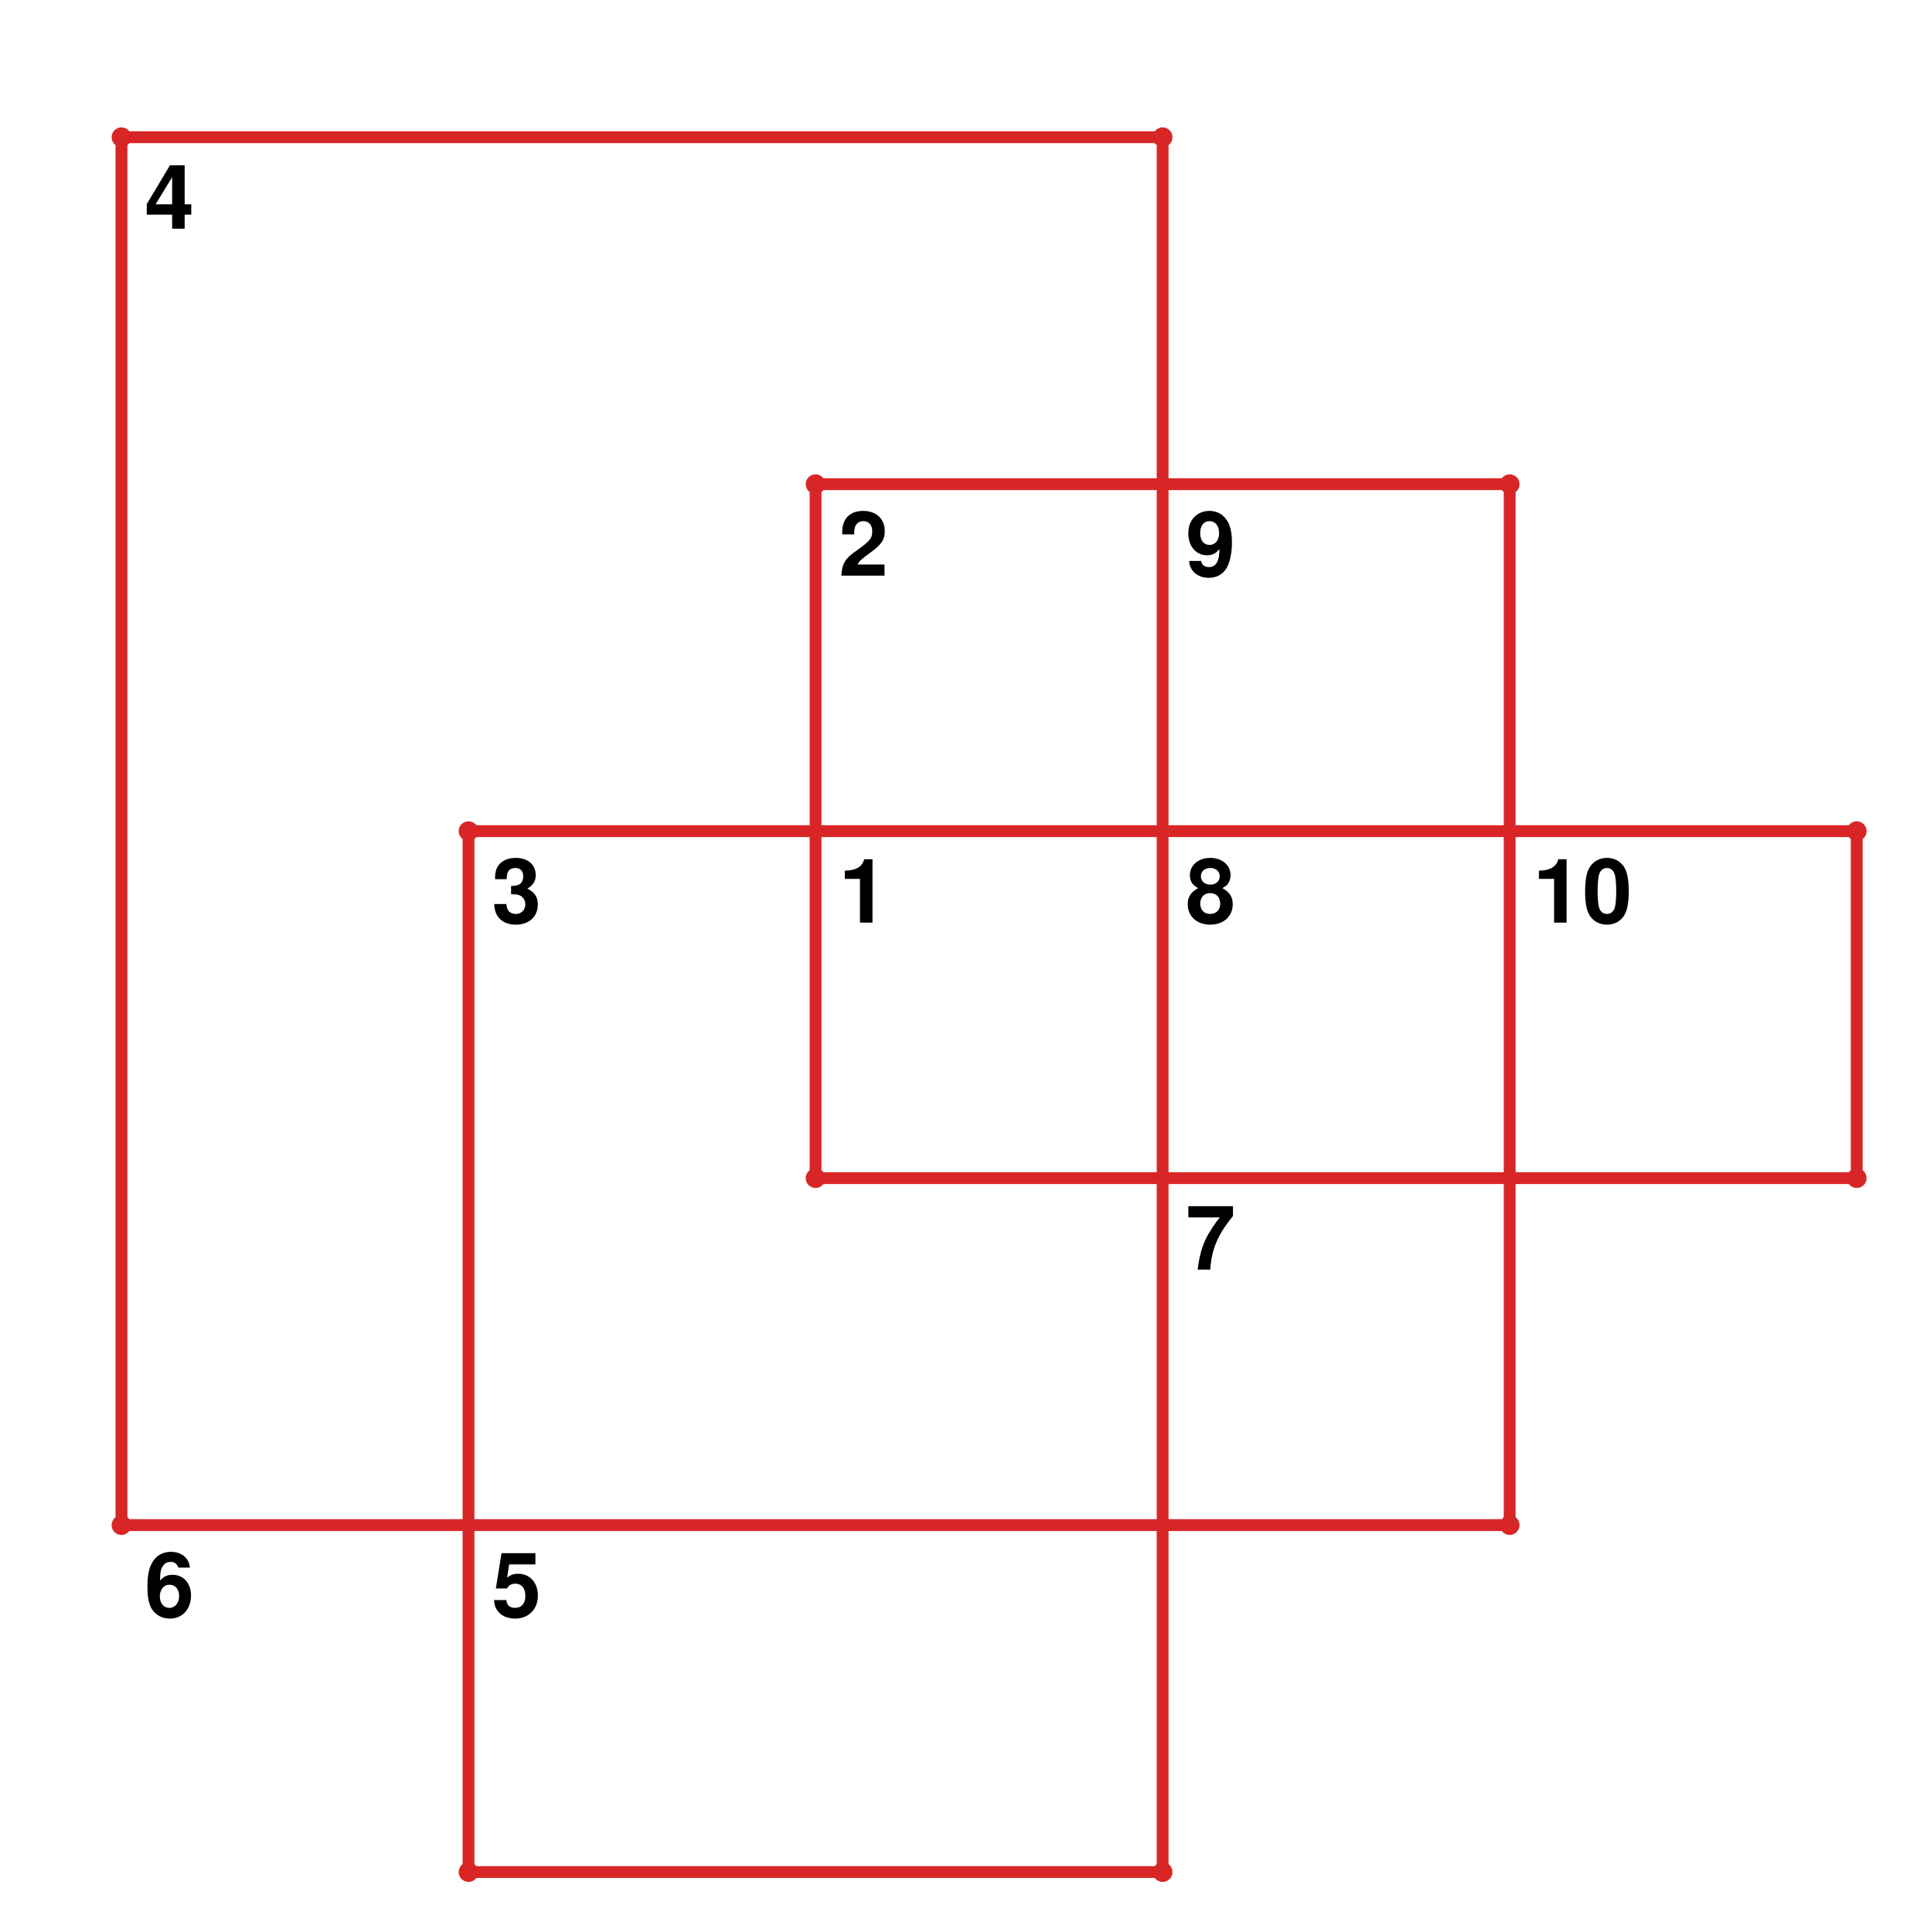
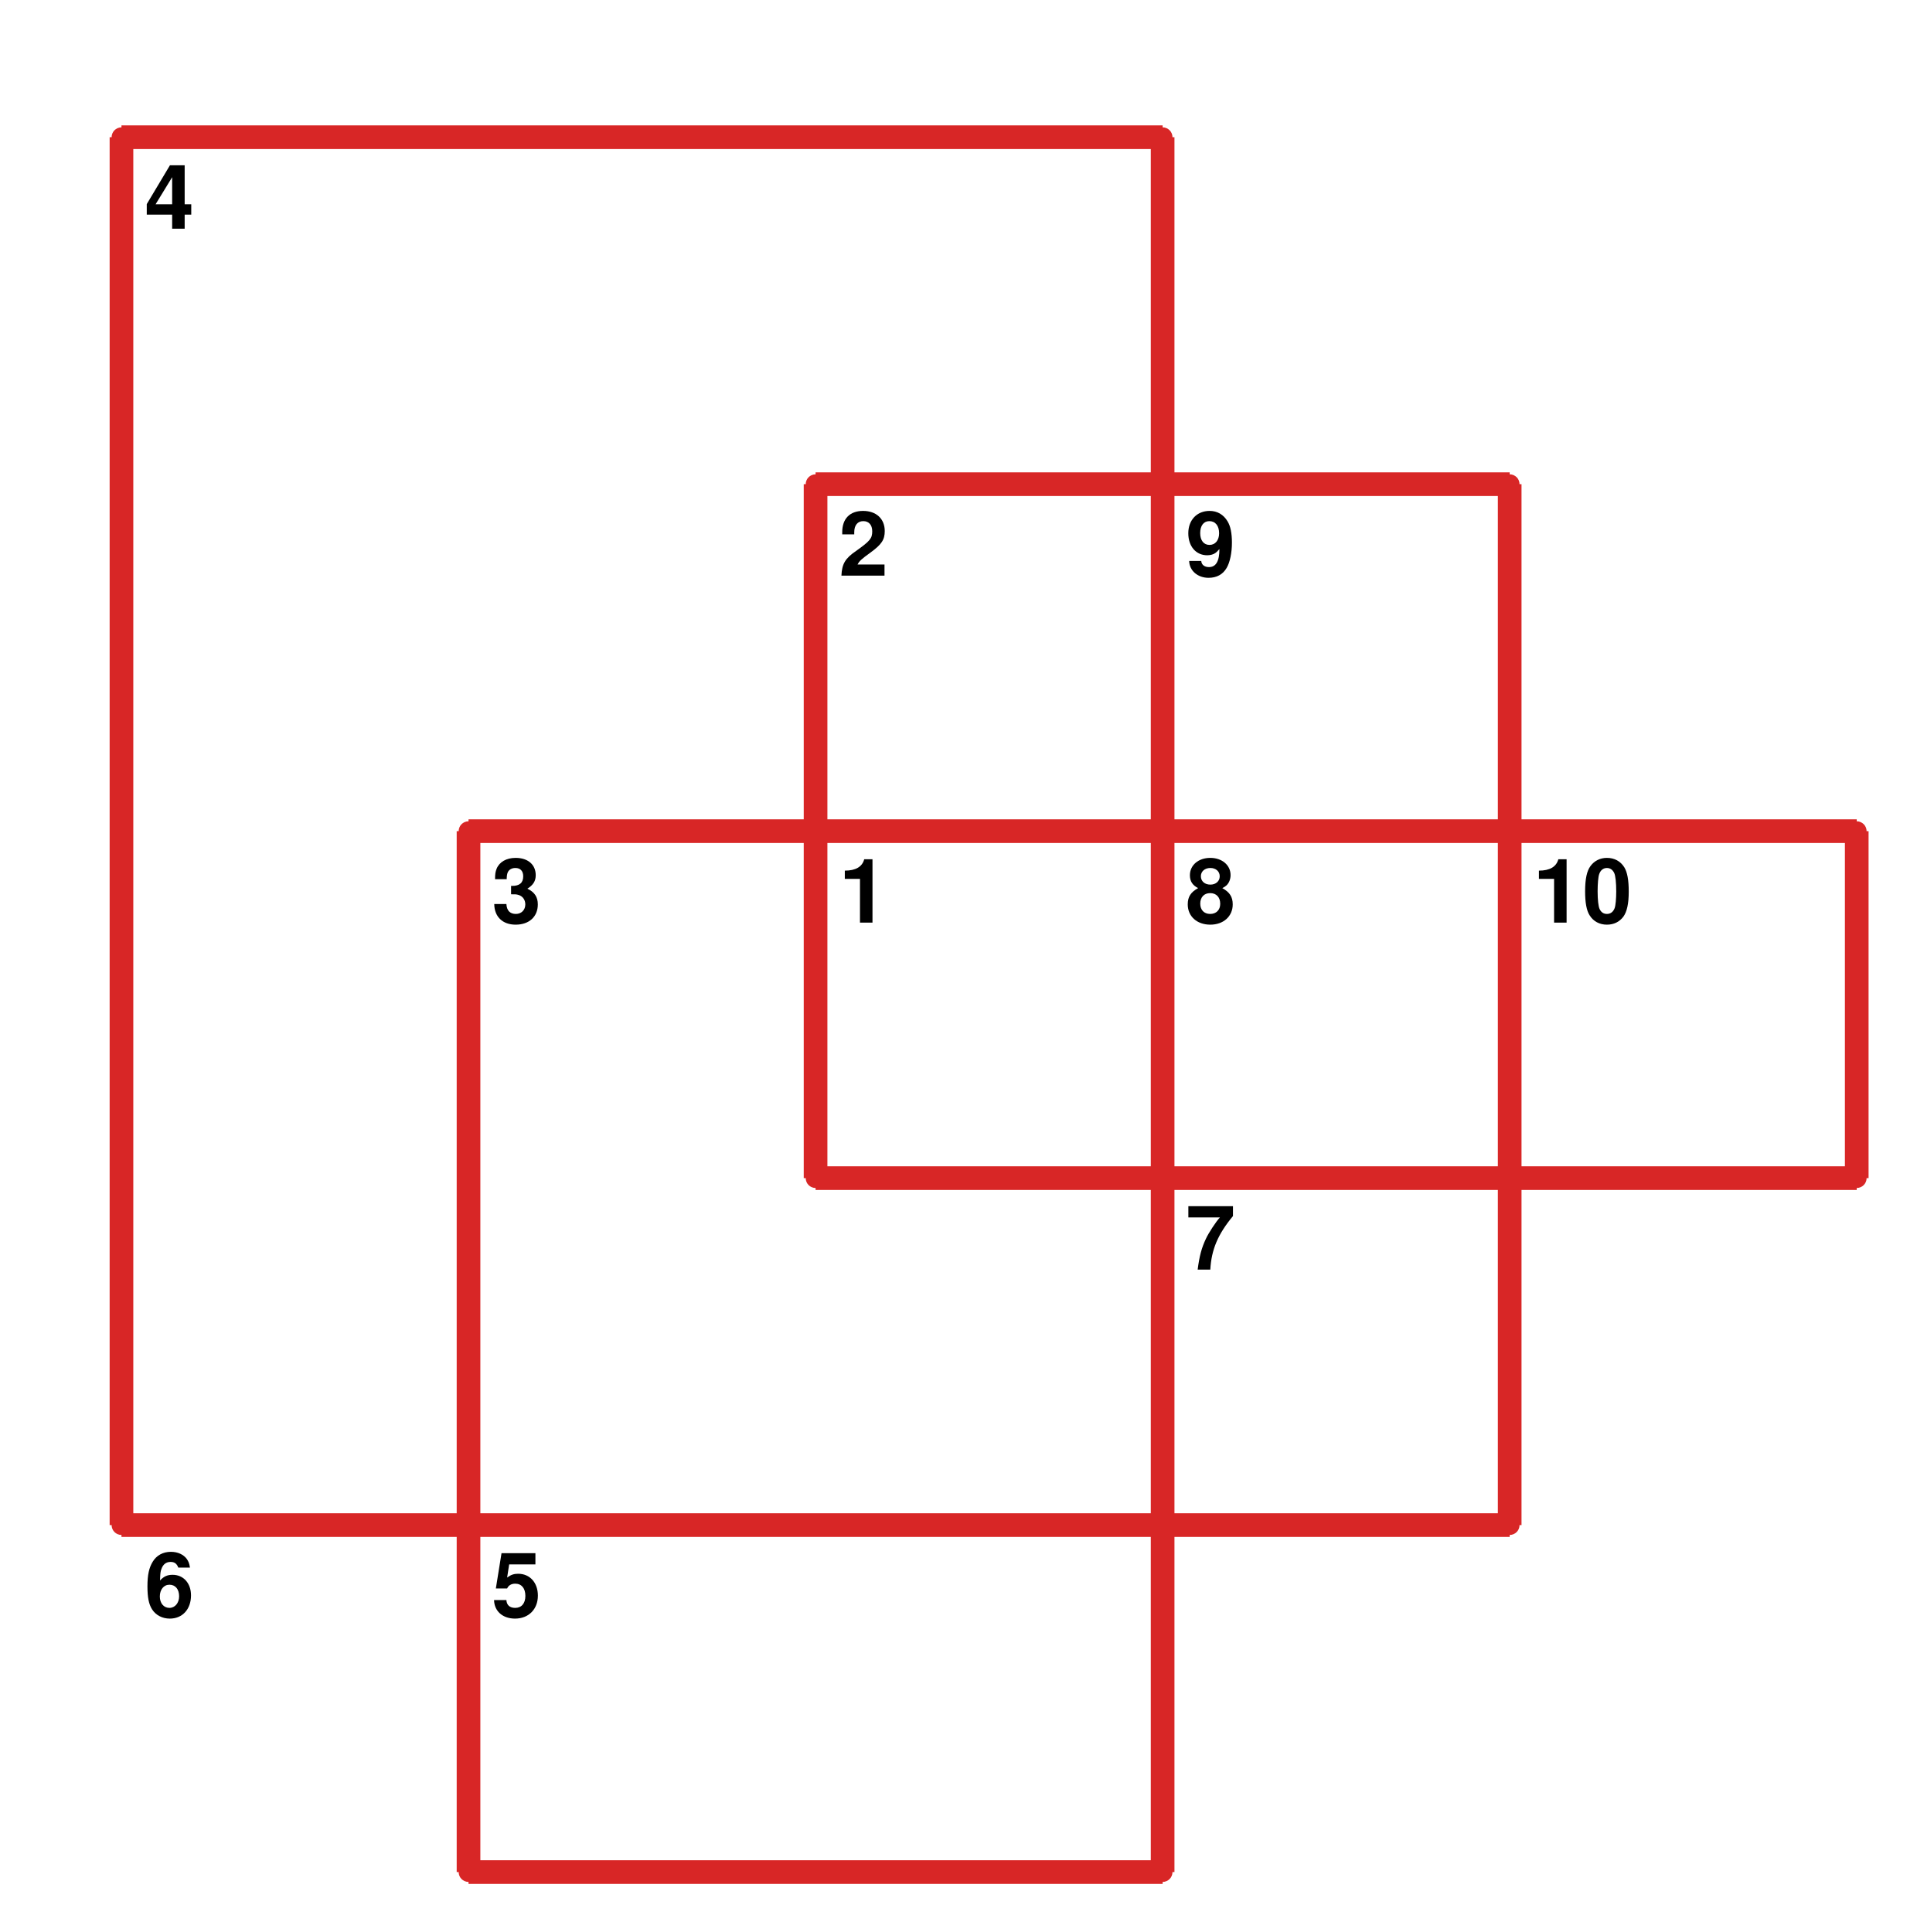
<svg xmlns="http://www.w3.org/2000/svg" width="486.000" height="490.000" viewBox="-1.000 -5.000 486.000 490.000">
  <circle cx="205.8" cy="117.8" r="2.0" stroke="#d82626" fill="#d82626" />
  <circle cx="205.8" cy="293.8" r="2.0" stroke="#d82626" fill="#d82626" />
  <circle cx="469.8" cy="293.8" r="2.0" stroke="#d82626" fill="#d82626" />
  <circle cx="469.8" cy="205.8" r="2.0" stroke="#d82626" fill="#d82626" />
  <circle cx="117.8" cy="205.8" r="2.0" stroke="#d82626" fill="#d82626" />
  <circle cx="117.8" cy="469.8" r="2.0" stroke="#d82626" fill="#d82626" />
  <circle cx="293.8" cy="469.8" r="2.0" stroke="#d82626" fill="#d82626" />
  <circle cx="293.8" cy="29.8" r="2.0" stroke="#d82626" fill="#d82626" />
  <circle cx="29.8" cy="29.8" r="2.0" stroke="#d82626" fill="#d82626" />
  <circle cx="29.8" cy="381.8" r="2.0" stroke="#d82626" fill="#d82626" />
  <circle cx="381.8" cy="381.8" r="2.0" stroke="#d82626" fill="#d82626" />
  <circle cx="381.8" cy="117.8" r="2.0" stroke="#d82626" fill="#d82626" />
-   <line x1="205.8" y1="117.8" x2="205.8" y2="293.8" stroke="#d82626" fill="none" stroke-width="3.0" />
-   <line x1="205.8" y1="293.8" x2="469.8" y2="293.8" stroke="#d82626" fill="none" stroke-width="3.0" />
-   <line x1="469.8" y1="293.8" x2="469.8" y2="205.8" stroke="#d82626" fill="none" stroke-width="3.0" />
-   <line x1="469.8" y1="205.8" x2="117.8" y2="205.8" stroke="#d82626" fill="none" stroke-width="3.0" />
-   <line x1="117.8" y1="205.8" x2="117.8" y2="469.8" stroke="#d82626" fill="none" stroke-width="3.0" />
-   <line x1="117.8" y1="469.8" x2="293.8" y2="469.8" stroke="#d82626" fill="none" stroke-width="3.0" />
-   <line x1="293.8" y1="469.8" x2="293.8" y2="29.8" stroke="#d82626" fill="none" stroke-width="3.0" />
-   <line x1="293.8" y1="29.8" x2="29.8" y2="29.8" stroke="#d82626" fill="none" stroke-width="3.0" />
-   <line x1="29.8" y1="29.8" x2="29.8" y2="381.8" stroke="#d82626" fill="none" stroke-width="3.0" />
-   <line x1="29.8" y1="381.8" x2="381.8" y2="381.8" stroke="#d82626" fill="none" stroke-width="3.0" />
-   <line x1="381.8" y1="381.8" x2="381.8" y2="117.8" stroke="#d82626" fill="none" stroke-width="3.0" />
-   <line x1="381.8" y1="117.8" x2="205.8" y2="117.8" stroke="#d82626" fill="none" stroke-width="3.0" />
+   <line x1="205.8" y1="117.8" x2="205.8" y2="293.8" stroke="#d82626" fill="none" stroke-width="6.0" />
+   <line x1="205.8" y1="293.8" x2="469.8" y2="293.8" stroke="#d82626" fill="none" stroke-width="6.0" />
+   <line x1="469.8" y1="293.8" x2="469.8" y2="205.8" stroke="#d82626" fill="none" stroke-width="6.0" />
+   <line x1="469.8" y1="205.8" x2="117.8" y2="205.8" stroke="#d82626" fill="none" stroke-width="6.0" />
+   <line x1="117.8" y1="205.8" x2="117.8" y2="469.8" stroke="#d82626" fill="none" stroke-width="6.0" />
+   <line x1="117.8" y1="469.8" x2="293.8" y2="469.8" stroke="#d82626" fill="none" stroke-width="6.0" />
+   <line x1="293.8" y1="469.8" x2="293.8" y2="29.8" stroke="#d82626" fill="none" stroke-width="6.0" />
+   <line x1="293.8" y1="29.8" x2="29.8" y2="29.8" stroke="#d82626" fill="none" stroke-width="6.0" />
+   <line x1="29.8" y1="29.8" x2="29.8" y2="381.8" stroke="#d82626" fill="none" stroke-width="6.0" />
+   <line x1="29.8" y1="381.8" x2="381.8" y2="381.8" stroke="#d82626" fill="none" stroke-width="6.0" />
+   <line x1="381.8" y1="381.8" x2="381.8" y2="117.8" stroke="#d82626" fill="none" stroke-width="6.0" />
+   <line x1="381.8" y1="117.8" x2="205.8" y2="117.8" stroke="#d82626" fill="none" stroke-width="6.0" />
  <text x="211.667" y="141" fill="#000" stroke-width="0.0" font-family="Nimbus Sans" font-size="17.0pt" font-weight="bold">2</text>
  <text x="35.667" y="53" fill="#000" stroke-width="0.0" font-family="Nimbus Sans" font-size="17.0pt" font-weight="bold">4</text>
  <text x="211.667" y="229" fill="#000" stroke-width="0.0" font-family="Nimbus Sans" font-size="17.0pt" font-weight="bold">1</text>
  <text x="123.667" y="229" fill="#000" stroke-width="0.0" font-family="Nimbus Sans" font-size="17.0pt" font-weight="bold">3</text>
  <text x="299.667" y="229" fill="#000" stroke-width="0.0" font-family="Nimbus Sans" font-size="17.0pt" font-weight="bold">8</text>
  <text x="299.667" y="317" fill="#000" stroke-width="0.0" font-family="Nimbus Sans" font-size="17.0pt" font-weight="bold">7</text>
  <text x="387.667" y="229" fill="#000" stroke-width="0.0" font-family="Nimbus Sans" font-size="17.0pt" font-weight="bold">10</text>
  <text x="35.667" y="405" fill="#000" stroke-width="0.0" font-family="Nimbus Sans" font-size="17.0pt" font-weight="bold">6</text>
  <text x="299.667" y="141" fill="#000" stroke-width="0.0" font-family="Nimbus Sans" font-size="17.0pt" font-weight="bold">9</text>
  <text x="123.667" y="405" fill="#000" stroke-width="0.0" font-family="Nimbus Sans" font-size="17.0pt" font-weight="bold">5</text>
</svg>
